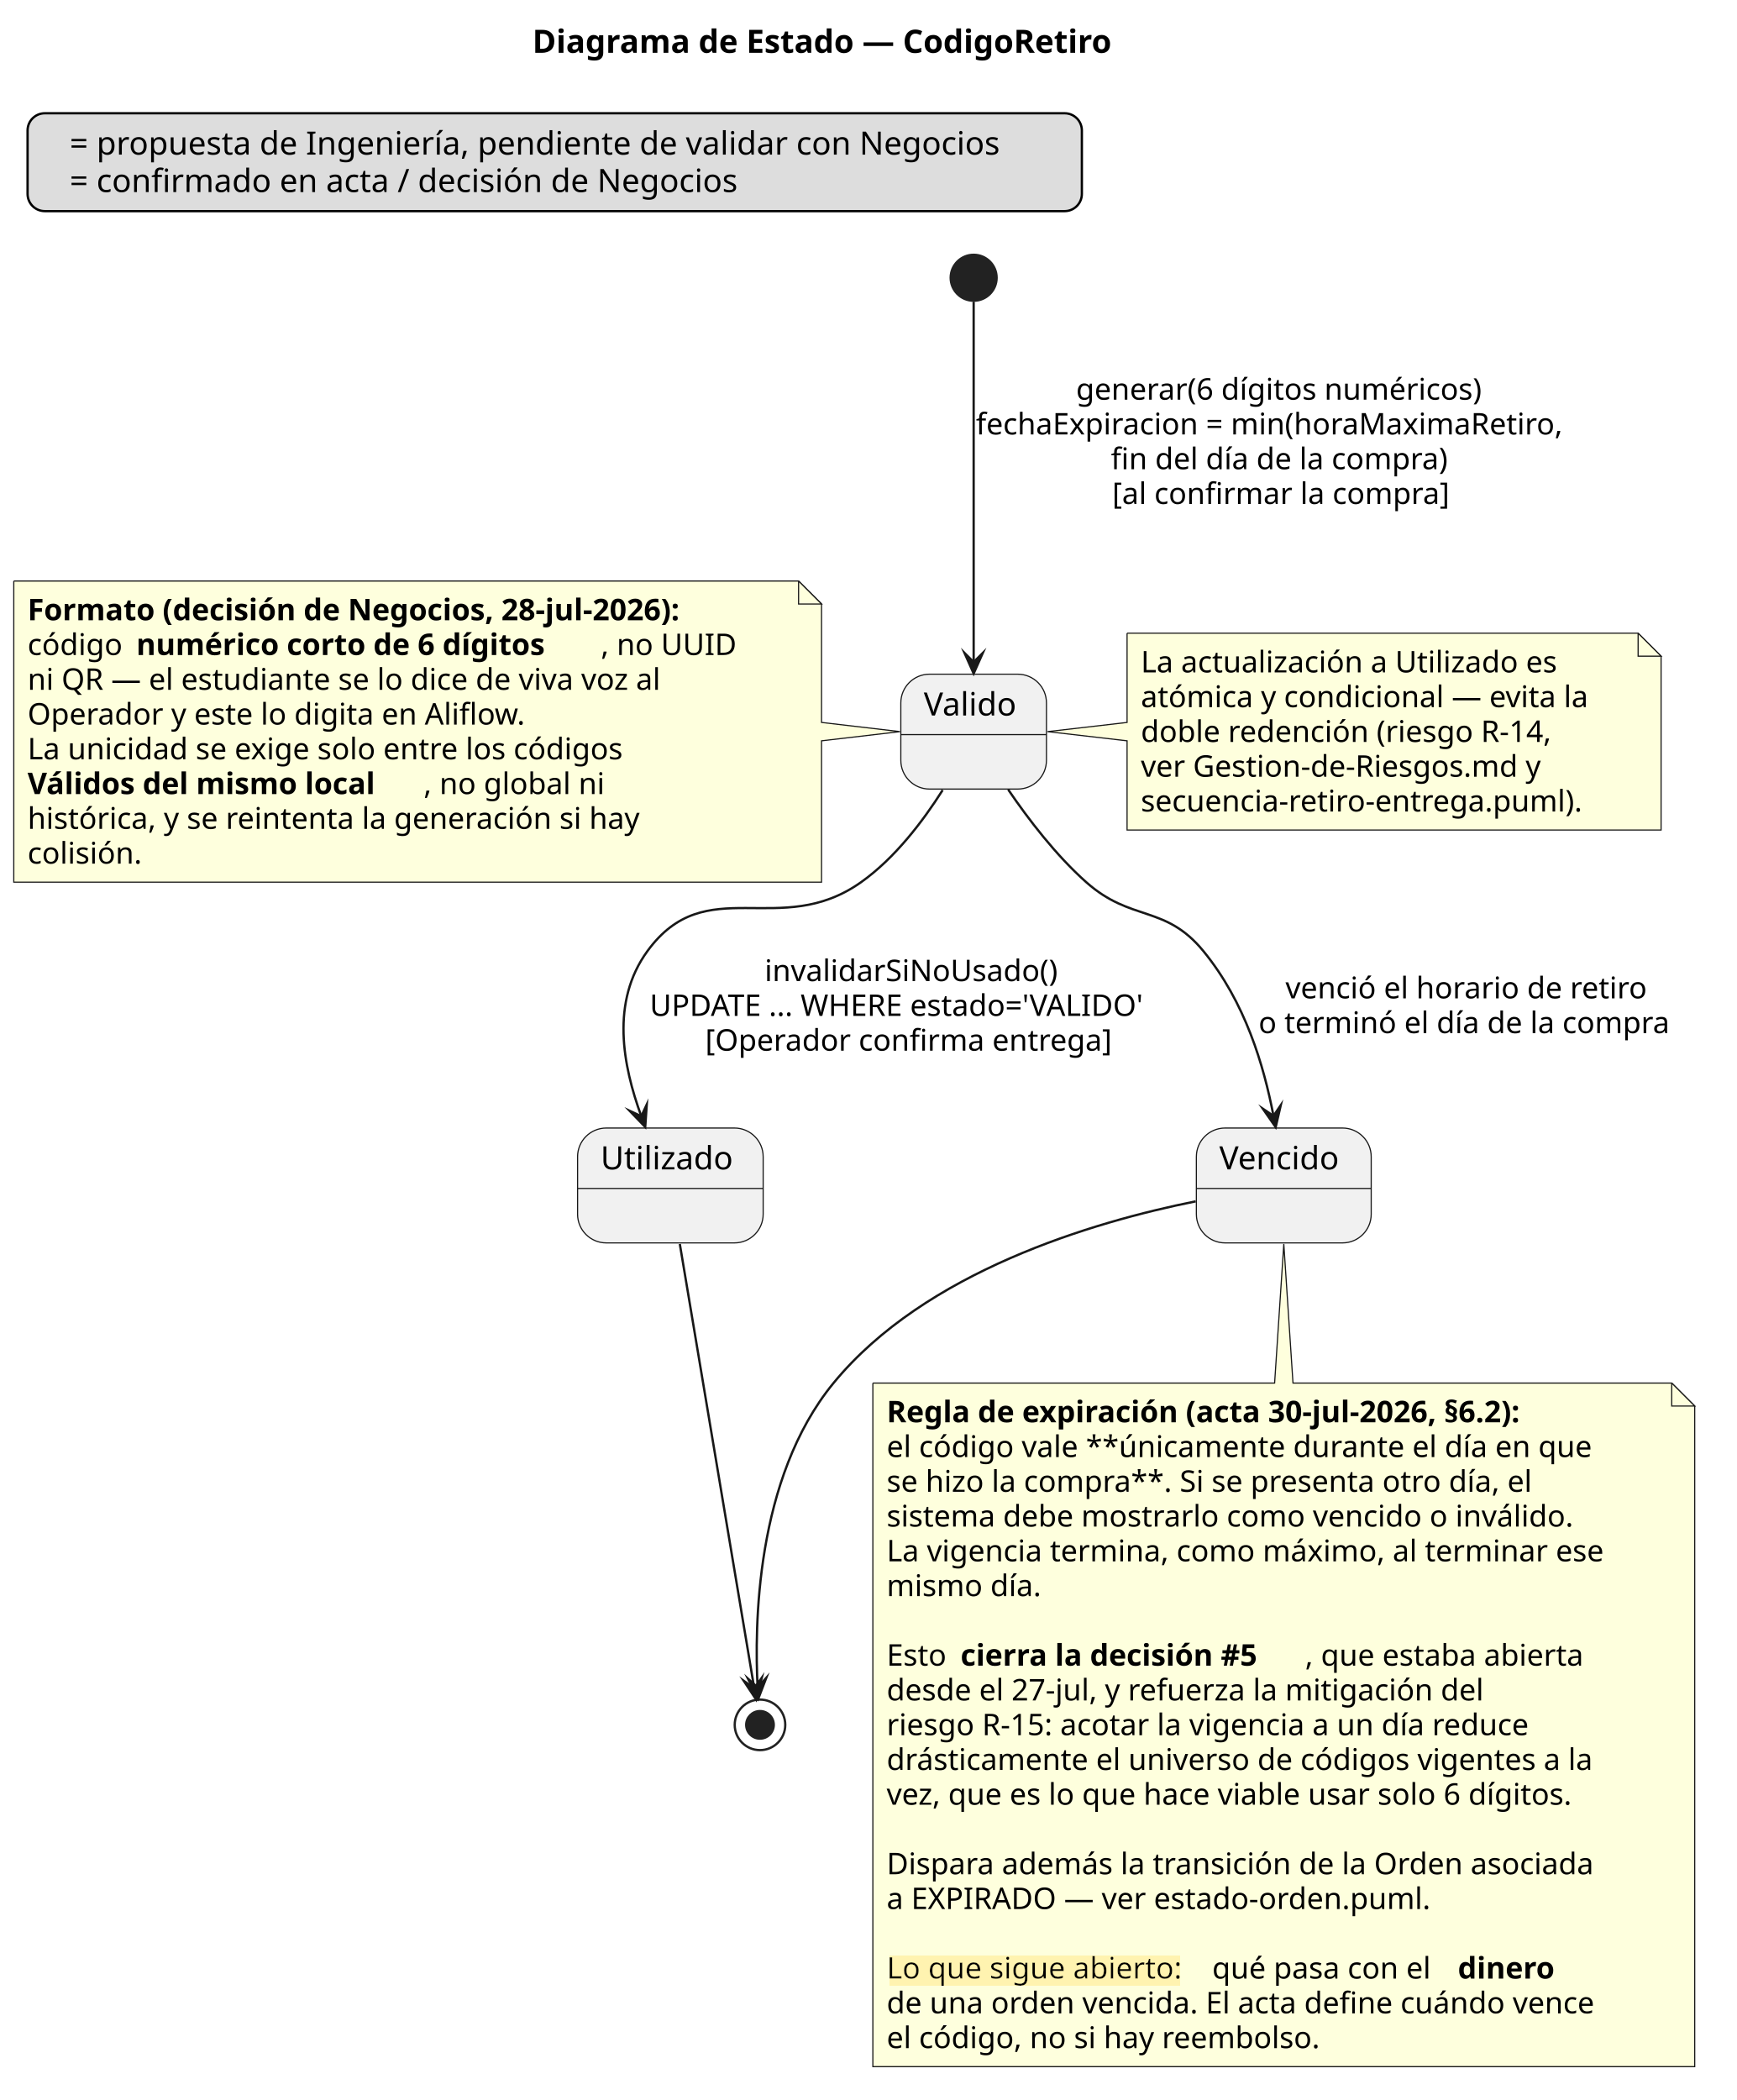
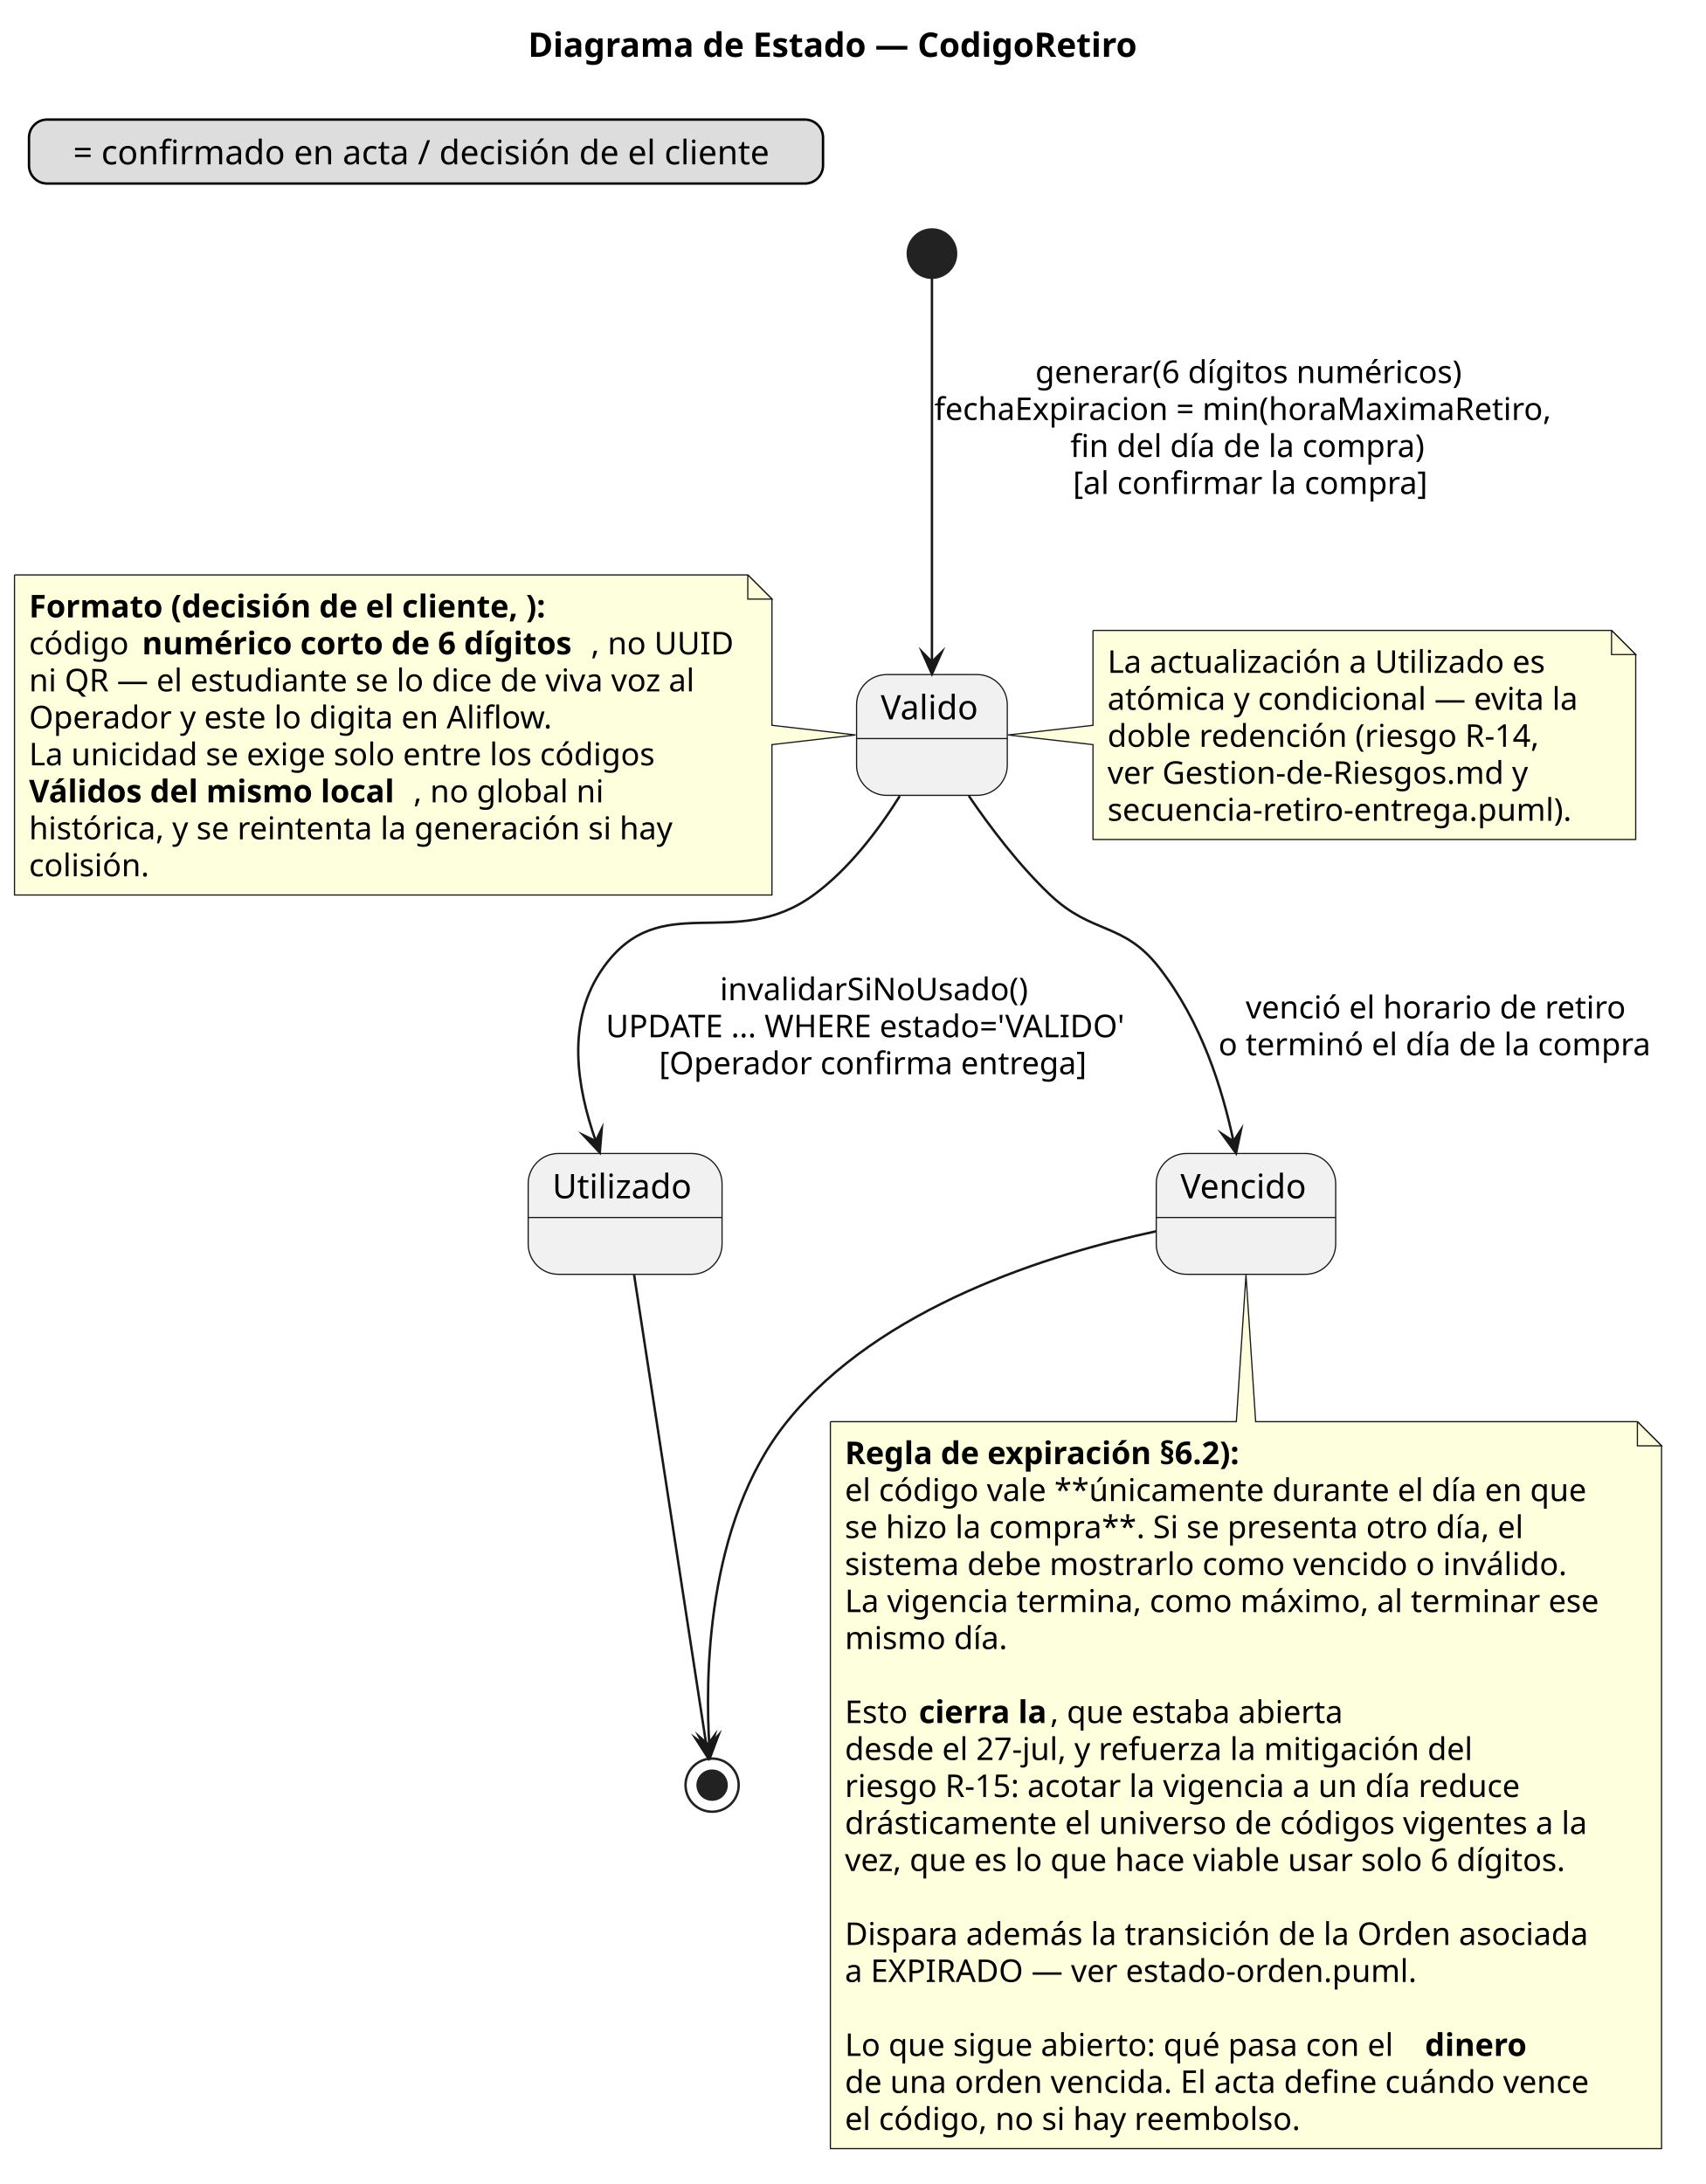
- <svg xmlns="http://www.w3.org/2000/svg" version="1.1" data-diagram-type="STATE" style="width:756px;height:914px;background:#FFFFFF;" width="756px" height="914px" viewBox="0 0 756 914" zoomAndPan="magnify" preserveAspectRatio="none" contentStyleType="text/css">
+ <svg xmlns="http://www.w3.org/2000/svg" contentStyleType="text/css" data-diagram-type="STATE" height="904px" preserveAspectRatio="none" style="width:706px;height:904px;background:#FFFFFF;" version="1.1" viewBox="0 0 706 904" width="706px" zoomAndPan="magnify">
  <defs>
-     <filter id="b2jfjqkpe7c200" x="0" y="0" width="1" height="1">
-       <feFlood flood-color="#FFF3B0" result="flood" />
-       <feComposite in="SourceGraphic" in2="flood" operator="over" />
-     </filter>
-     <filter id="b2jfjqkpe7c201" x="0" y="0" width="1" height="1">
+     <filter height="1" id="b1wcg31xz180ld0" width="1" x="0" y="0">
      <feFlood flood-color="#F1F1F1" result="flood" />
      <feComposite in="SourceGraphic" in2="flood" operator="over" />
    </filter>
  </defs>
-   <g font-family="sans-serif" lengthAdjust="spacing">
-     <g class="title" data-source-line="1">
-       <text x="231.723" y="22.995" fill="#000" font-size="14" textLength="285.605" font-weight="700">Diagrama de Estado — CodigoRetiro</text>
+   <g>
+     <g class="title" data-source-line="2">
+       <text fill="#000000" font-family="sans-serif" font-size="14" font-weight="700" lengthAdjust="spacing" textLength="262.22" x="218.57" y="23.535">Diagrama de Estado — CodigoRetiro</text>
    </g>
-     <g class="legend" data-source-line="8">
-       <rect x="12" y="49.297" width="458.902" height="42.594" fill="#DDD" style="stroke:#000;stroke-width:1;" rx="7.5" ry="7.5" />
-       <text x="17" y="67.292" fill="#000" font-size="14" textLength="8.9" filter="url(#b2jfjqkpe7c200)">  </text>
-       <text x="30.351" y="67.292" fill="#000" font-size="14" textLength="435.552">= propuesta de Ingeniería, pendiente de validar con Negocios</text>
-       <text x="17" y="83.589" fill="#000" font-size="14" textLength="8.9" filter="url(#b2jfjqkpe7c201)">  </text>
-       <text x="30.351" y="83.589" fill="#000" font-size="14" textLength="314.002">= confirmado en acta / decisión de Negocios</text>
+     <g class="legend" data-source-line="4">
+       <rect fill="#DDDDDD" height="26.488" rx="7.5" ry="7.5" style="stroke:#000000;stroke-width:1;" width="328.698" x="12" y="49.488" />
+       <text fill="#000000" filter="url(#b1wcg31xz180ld0)" font-family="sans-serif" font-size="14" lengthAdjust="spacing" textLength="8.859" x="17" y="68.023">  </text>
+       <text fill="#000000" font-family="sans-serif" font-size="14" lengthAdjust="spacing" textLength="305.409" x="30.289" y="68.023">= confirmado en acta / decisión de el cliente</text>
    </g>
-     <g class="start_entity" data-qualified-name=".start." id="ent0001" data-source-line="13">
-       <ellipse cx="423.8" cy="120.891" rx="10" ry="10" fill="#222" style="stroke:#222;stroke-width:1;" />
+     <g class="start_entity" data-qualified-name=".start." data-source-line="8" id="ent0001">
+       <ellipse cx="385.78" cy="104.977" fill="#222222" rx="10" ry="10" style="stroke:#222222;stroke-width:1;" />
    </g>
-     <g class="entity" data-qualified-name="Valido" id="ent0002" data-source-line="13">
-       <rect x="392.1" y="293.431" width="63.388" height="50" fill="#F1F1F1" style="stroke:#181818;stroke-width:0.5;" rx="12.5" ry="12.5" />
-       <line x1="392.1" y1="319.728" x2="455.488" y2="319.728" style="stroke:#181818;stroke-width:0.5;" />
-       <text x="402.1" y="311.426" fill="#000" font-size="14" textLength="43.388">Valido</text>
+     <g class="entity" data-qualified-name="Valido" data-source-line="8" id="ent0002">
+       <rect fill="#F1F1F1" height="50" rx="12.5" ry="12.5" style="stroke:#181818;stroke-width:0.5;" width="62.39" x="354.58" y="279.217" />
+       <line style="stroke:#181818;stroke-width:0.5;" x1="354.58" x2="416.97" y1="305.705" y2="305.705" />
+       <text fill="#000000" font-family="sans-serif" font-size="14" lengthAdjust="spacing" textLength="42.39" x="364.58" y="297.752">Valido</text>
    </g>
-     <g class="entity" data-qualified-name="Utilizado" id="ent0004" data-source-line="15">
-       <rect x="251.4" y="490.961" width="80.785" height="50" fill="#F1F1F1" style="stroke:#181818;stroke-width:0.5;" rx="12.5" ry="12.5" />
-       <line x1="251.4" y1="517.258" x2="332.185" y2="517.258" style="stroke:#181818;stroke-width:0.5;" />
-       <text x="261.4" y="508.956" fill="#000" font-size="14" textLength="60.785">Utilizado</text>
+     <g class="entity" data-qualified-name="Utilizado" data-source-line="10" id="ent0004">
+       <rect fill="#F1F1F1" height="50" rx="12.5" ry="12.5" style="stroke:#181818;stroke-width:0.5;" width="80.245" x="218.65" y="477.457" />
+       <line style="stroke:#181818;stroke-width:0.5;" x1="218.65" x2="298.895" y1="503.945" y2="503.945" />
+       <text fill="#000000" font-family="sans-serif" font-size="14" lengthAdjust="spacing" textLength="60.245" x="228.65" y="495.992">Utilizado</text>
    </g>
-     <g class="entity" data-qualified-name="Vencido" id="ent0006" data-source-line="17">
-       <rect x="520.74" y="490.961" width="76.103" height="50" fill="#F1F1F1" style="stroke:#181818;stroke-width:0.5;" rx="12.5" ry="12.5" />
-       <line x1="520.74" y1="517.258" x2="596.843" y2="517.258" style="stroke:#181818;stroke-width:0.5;" />
-       <text x="530.74" y="508.956" fill="#000" font-size="14" textLength="56.103">Vencido</text>
+     <g class="entity" data-qualified-name="Vencido" data-source-line="12" id="ent0006">
+       <rect fill="#F1F1F1" height="50" rx="12.5" ry="12.5" style="stroke:#181818;stroke-width:0.5;" width="74.27" x="478.64" y="477.457" />
+       <line style="stroke:#181818;stroke-width:0.5;" x1="478.64" x2="552.91" y1="503.945" y2="503.945" />
+       <text fill="#000000" font-family="sans-serif" font-size="14" lengthAdjust="spacing" textLength="54.27" x="488.64" y="495.992">Vencido</text>
    </g>
-     <g class="end_entity" data-qualified-name=".end." id="ent0008" data-source-line="19">
-       <ellipse cx="330.8" cy="750.721" rx="11" ry="11" fill="none" style="stroke:#222;stroke-width:1;" />
-       <ellipse cx="330.8" cy="750.721" rx="6" ry="6" fill="#222" style="stroke:#222;stroke-width:1;" />
+     <g class="end_entity" data-qualified-name=".end." data-source-line="14" id="ent0008">
+       <ellipse cx="294.78" cy="738.907" fill="none" rx="11" ry="11" style="stroke:#222222;stroke-width:1;" />
+       <ellipse cx="294.78" cy="738.907" fill="#222222" rx="6" ry="6" style="stroke:#222222;stroke-width:1;" />
    </g>
-     <g class="entity" data-qualified-name="GMN11" id="ent0012" data-source-line="23">
-       <path d="M490.58,275.591 L490.58,314.431 L455.96,318.431 L490.58,322.431 L490.58,361.255 A0,0 0 0 0 490.58,361.255 L723.02,361.255 A0,0 0 0 0 723.02,361.255 L723.02,285.591 L713.02,275.591 L490.58,275.591 A0,0 0 0 0 490.58,275.591" style="stroke:#181818;stroke-width:0.5;" fill="#FEFFDD" />
-       <path d="M713.02,275.591 L713.02,285.591 L723.02,285.591 L713.02,275.591" style="stroke:#181818;stroke-width:0.5;" fill="#FEFFDD" />
-       <text x="496.58" y="292.658" fill="#000" font-size="13" textLength="196.301">La actualización a Utilizado es</text>
-       <text x="496.58" y="307.79" fill="#000" font-size="13" textLength="211.44">atómica y condicional — evita la</text>
-       <text x="496.58" y="322.923" fill="#000" font-size="13" textLength="192.651">doble redención (riesgo R-14,</text>
-       <text x="496.58" y="338.056" fill="#000" font-size="13" textLength="187.814">ver Gestion-de-Riesgos.md y</text>
-       <text x="496.58" y="353.189" fill="#000" font-size="13" textLength="206.851">secuencia-retiro-entrega.puml).</text>
+     <g class="entity" data-qualified-name="GMN11" data-source-line="18" id="ent0012">
+       <path d="M452.45,260.937 L452.45,300.217 L417.24,304.217 L452.45,308.217 L452.45,347.489 A0,0 0 0 0 452.45,347.489 L677.102,347.489 A0,0 0 0 0 677.102,347.489 L677.102,270.937 L667.102,260.937 L452.45,260.937 A0,0 0 0 0 452.45,260.937" fill="#FEFFDD" style="stroke:#181818;stroke-width:0.5;" />
+       <path d="M667.102,260.937 L667.102,270.937 L677.102,270.937 L667.102,260.937" fill="#FEFFDD" style="stroke:#181818;stroke-width:0.5;" />
+       <text fill="#000000" font-family="sans-serif" font-size="13" lengthAdjust="spacing" textLength="190.119" x="458.45" y="278.505">La actualización a Utilizado es</text>
+       <text fill="#000000" font-family="sans-serif" font-size="13" lengthAdjust="spacing" textLength="202.884" x="458.45" y="293.815">atómica y condicional — evita la</text>
+       <text fill="#000000" font-family="sans-serif" font-size="13" lengthAdjust="spacing" textLength="189.776" x="458.45" y="309.126">doble redención (riesgo R-14,</text>
+       <text fill="#000000" font-family="sans-serif" font-size="13" lengthAdjust="spacing" textLength="185.713" x="458.45" y="324.437">ver Gestion-de-Riesgos.md y</text>
+       <text fill="#000000" font-family="sans-serif" font-size="13" lengthAdjust="spacing" textLength="203.652" x="458.45" y="339.747">secuencia-retiro-entrega.puml).</text>
    </g>
-     <g class="entity" data-qualified-name="GMN14" id="ent0015" data-source-line="31">
-       <path d="M6,252.891 L6,383.953 A0,0 0 0 0 6,383.953 L357.592,383.953 A0,0 0 0 0 357.592,383.953 L357.592,322.431 L391.74,318.431 L357.592,314.431 L357.592,262.891 L347.592,252.891 L6,252.891 A0,0 0 0 0 6,252.891" style="stroke:#181818;stroke-width:0.5;" fill="#FEFFDD" />
-       <path d="M347.592,252.891 L347.592,262.891 L357.592,262.891 L347.592,252.891" style="stroke:#181818;stroke-width:0.5;" fill="#FEFFDD" />
-       <text x="12" y="269.958" fill="#000" font-size="13" textLength="330.592" font-weight="700">Formato (decisión de Negocios, 28-jul-2026):</text>
-       <text x="12" y="285.09" fill="#000" font-size="13" textLength="43.17">código</text>
-       <text x="59.303" y="285.09" fill="#000" font-size="13" textLength="202.249" font-weight="700">numérico corto de 6 dígitos</text>
-       <text x="261.552" y="285.09" fill="#000" font-size="13" textLength="61.464">, no UUID</text>
-       <text x="12" y="300.223" fill="#000" font-size="13" textLength="301.063">ni QR — el estudiante se lo dice de viva voz al</text>
-       <text x="12" y="315.356" fill="#000" font-size="13" textLength="233.314">Operador y este lo digita en Aliflow.</text>
-       <text x="12" y="330.489" fill="#000" font-size="13" textLength="279.03">La unicidad se exige solo entre los códigos</text>
-       <text x="12" y="345.622" fill="#000" font-size="13" textLength="172.415" font-weight="700">Válidos del mismo local</text>
-       <text x="184.415" y="345.622" fill="#000" font-size="13" textLength="84.221">, no global ni</text>
-       <text x="12" y="360.754" fill="#000" font-size="13" textLength="289.472">histórica, y se reintenta la generación si hay</text>
-       <text x="12" y="375.887" fill="#000" font-size="13" textLength="53.035">colisión.</text>
+     <g class="entity" data-qualified-name="GMN14" data-source-line="26" id="ent0015">
+       <path d="M6,237.977 L6,370.461 A0,0 0 0 0 6,370.461 L319.551,370.461 A0,0 0 0 0 319.551,370.461 L319.551,308.217 L354.18,304.217 L319.551,300.217 L319.551,247.977 L309.551,237.977 L6,237.977 A0,0 0 0 0 6,237.977" fill="#FEFFDD" style="stroke:#181818;stroke-width:0.5;" />
+       <path d="M309.551,237.977 L309.551,247.977 L319.551,247.977 L309.551,237.977" fill="#FEFFDD" style="stroke:#181818;stroke-width:0.5;" />
+       <text fill="#000000" font-family="sans-serif" font-size="13" font-weight="700" lengthAdjust="spacing" textLength="221.267" x="12" y="255.545">Formato (decisión de el cliente, ):</text>
+       <text fill="#000000" font-family="sans-serif" font-size="13" lengthAdjust="spacing" textLength="42.675" x="12" y="270.856">código</text>
+       <text fill="#000000" font-family="sans-serif" font-size="13" font-weight="700" lengthAdjust="spacing" textLength="185.872" x="58.789" y="270.856">numérico corto de 6 dígitos</text>
+       <text fill="#000000" font-family="sans-serif" font-size="13" lengthAdjust="spacing" textLength="59.89" x="244.661" y="270.856">, no UUID</text>
+       <text fill="#000000" font-family="sans-serif" font-size="13" lengthAdjust="spacing" textLength="289.859" x="12" y="286.166">ni QR — el estudiante se lo dice de viva voz al</text>
+       <text fill="#000000" font-family="sans-serif" font-size="13" lengthAdjust="spacing" textLength="226.992" x="12" y="301.477">Operador y este lo digita en Aliflow.</text>
+       <text fill="#000000" font-family="sans-serif" font-size="13" lengthAdjust="spacing" textLength="271.711" x="12" y="316.787">La unicidad se exige solo entre los códigos</text>
+       <text fill="#000000" font-family="sans-serif" font-size="13" font-weight="700" lengthAdjust="spacing" textLength="159.174" x="12" y="332.098">Válidos del mismo local</text>
+       <text fill="#000000" font-family="sans-serif" font-size="13" lengthAdjust="spacing" textLength="83.3" x="171.174" y="332.098">, no global ni</text>
+       <text fill="#000000" font-family="sans-serif" font-size="13" lengthAdjust="spacing" textLength="277.373" x="12" y="347.408">histórica, y se reintenta la generación si hay</text>
+       <text fill="#000000" font-family="sans-serif" font-size="13" lengthAdjust="spacing" textLength="52.711" x="12" y="362.719">colisión.</text>
    </g>
-     <g class="entity" data-qualified-name="GMN17" id="ent0018" data-source-line="42">
-       <path d="M379.93,601.961 L379.93,899.484 A0,0 0 0 0 379.93,899.484 L737.654,899.484 A0,0 0 0 0 737.654,899.484 L737.654,611.961 L727.654,601.961 L562.8,601.961 L558.8,541.431 L554.8,601.961 L379.93,601.961 A0,0 0 0 0 379.93,601.961" style="stroke:#181818;stroke-width:0.5;" fill="#FEFFDD" />
-       <path d="M727.654,601.961 L727.654,611.961 L737.654,611.961 L727.654,601.961" style="stroke:#181818;stroke-width:0.5;" fill="#FEFFDD" />
-       <text x="385.93" y="619.028" fill="#000" font-size="13" textLength="324.854" font-weight="700">Regla de expiración (acta 30-jul-2026, §6.2):</text>
-       <text x="385.93" y="634.16" fill="#000" font-size="13" textLength="328.612">el código vale **únicamente durante el día en que</text>
-       <text x="385.93" y="649.293" fill="#000" font-size="13" textLength="302.853">se hizo la compra**. Si se presenta otro día, el</text>
-       <text x="385.93" y="664.426" fill="#000" font-size="13" textLength="320.525">sistema debe mostrarlo como vencido o inválido.</text>
-       <text x="385.93" y="679.559" fill="#000" font-size="13" textLength="336.724">La vigencia termina, como máximo, al terminar ese</text>
-       <text x="385.93" y="694.692" fill="#000" font-size="13" textLength="71.76">mismo día.</text>
-       <text x="385.93" y="709.824" fill="#000" font-size="13"> </text>
-       <text x="385.93" y="724.957" fill="#000" font-size="13" textLength="28.038">Esto</text>
-       <text x="418.1" y="724.957" fill="#000" font-size="13" textLength="149.982" font-weight="700">cierra la decisión #5</text>
-       <text x="568.082" y="724.957" fill="#000" font-size="13" textLength="131.308">, que estaba abierta</text>
-       <text x="385.93" y="740.09" fill="#000" font-size="13" textLength="282.217">desde el 27-jul, y refuerza la mitigación del</text>
-       <text x="385.93" y="755.223" fill="#000" font-size="13" textLength="304.465">riesgo R-15: acotar la vigencia a un día reduce</text>
-       <text x="385.93" y="770.356" fill="#000" font-size="13" textLength="331.944">drásticamente el universo de códigos vigentes a la</text>
-       <text x="385.93" y="785.488" fill="#000" font-size="13" textLength="324.34">vez, que es lo que hace viable usar solo 6 dígitos.</text>
-       <text x="385.93" y="800.621" fill="#000" font-size="13"> </text>
-       <text x="385.93" y="815.754" fill="#000" font-size="13" textLength="331.563">Dispara además la transición de la Orden asociada</text>
-       <text x="385.93" y="830.887" fill="#000" font-size="13" textLength="253.043">a EXPIRADO — ver estado-orden.puml.</text>
-       <text x="385.93" y="846.02" fill="#000" font-size="13"> </text>
-       <text x="385.93" y="861.153" fill="#000" font-size="13" textLength="137.56" filter="url(#b2jfjqkpe7c200)">Lo que sigue abierto:</text>
-       <text x="527.622" y="861.153" fill="#000" font-size="13" textLength="102.794">qué pasa con el</text>
-       <text x="634.549" y="861.153" fill="#000" font-size="13" textLength="47.176" font-weight="700">dinero</text>
-       <text x="385.93" y="876.285" fill="#000" font-size="13" textLength="334.134">de una orden vencida. El acta define cuándo vence</text>
-       <text x="385.93" y="891.418" fill="#000" font-size="13" textLength="202.731">el código, no si hay reembolso.</text>
+     <g class="entity" data-qualified-name="GMN17" data-source-line="37" id="ent0018">
+       <path d="M343.74,588.457 L343.74,889.357 A0,0 0 0 0 343.74,889.357 L687.804,889.357 A0,0 0 0 0 687.804,889.357 L687.804,598.457 L677.804,588.457 L519.78,588.457 L515.78,527.667 L511.78,588.457 L343.74,588.457 A0,0 0 0 0 343.74,588.457" fill="#FEFFDD" style="stroke:#181818;stroke-width:0.5;" />
+       <path d="M677.804,588.457 L677.804,598.457 L687.804,598.457 L677.804,588.457" fill="#FEFFDD" style="stroke:#181818;stroke-width:0.5;" />
+       <text fill="#000000" font-family="sans-serif" font-size="13" font-weight="700" lengthAdjust="spacing" textLength="172.764" x="349.74" y="606.025">Regla de expiración §6.2):</text>
+       <text fill="#000000" font-family="sans-serif" font-size="13" lengthAdjust="spacing" textLength="315.148" x="349.74" y="621.336">el código vale **únicamente durante el día en que</text>
+       <text fill="#000000" font-family="sans-serif" font-size="13" lengthAdjust="spacing" textLength="292.932" x="349.74" y="636.646">se hizo la compra**. Si se presenta otro día, el</text>
+       <text fill="#000000" font-family="sans-serif" font-size="13" lengthAdjust="spacing" textLength="310.039" x="349.74" y="651.957">sistema debe mostrarlo como vencido o inválido.</text>
+       <text fill="#000000" font-family="sans-serif" font-size="13" lengthAdjust="spacing" textLength="323.064" x="349.74" y="667.267">La vigencia termina, como máximo, al terminar ese</text>
+       <text fill="#000000" font-family="sans-serif" font-size="13" lengthAdjust="spacing" textLength="69.989" x="349.74" y="682.578">mismo día.</text>
+       <text fill="#000000" font-family="sans-serif" font-size="13" lengthAdjust="spacing" textLength="4.113" x="349.74" y="697.888"> </text>
+       <text fill="#000000" font-family="sans-serif" font-size="13" lengthAdjust="spacing" textLength="26.52" x="349.74" y="713.199">Esto</text>
+       <text fill="#000000" font-family="sans-serif" font-size="13" font-weight="700" lengthAdjust="spacing" textLength="54.38" x="380.374" y="713.199">cierra la</text>
+       <text fill="#000000" font-family="sans-serif" font-size="13" lengthAdjust="spacing" textLength="124.941" x="434.754" y="713.199">, que estaba abierta</text>
+       <text fill="#000000" font-family="sans-serif" font-size="13" lengthAdjust="spacing" textLength="276.91" x="349.74" y="728.509">desde el 27-jul, y refuerza la mitigación del</text>
+       <text fill="#000000" font-family="sans-serif" font-size="13" lengthAdjust="spacing" textLength="295.007" x="349.74" y="743.82">riesgo R-15: acotar la vigencia a un día reduce</text>
+       <text fill="#000000" font-family="sans-serif" font-size="13" lengthAdjust="spacing" textLength="318.386" x="349.74" y="759.13">drásticamente el universo de códigos vigentes a la</text>
+       <text fill="#000000" font-family="sans-serif" font-size="13" lengthAdjust="spacing" textLength="314.425" x="349.74" y="774.441">vez, que es lo que hace viable usar solo 6 dígitos.</text>
+       <text fill="#000000" font-family="sans-serif" font-size="13" lengthAdjust="spacing" textLength="4.113" x="349.74" y="789.751"> </text>
+       <text fill="#000000" font-family="sans-serif" font-size="13" lengthAdjust="spacing" textLength="318.563" x="349.74" y="805.062">Dispara además la transición de la Orden asociada</text>
+       <text fill="#000000" font-family="sans-serif" font-size="13" lengthAdjust="spacing" textLength="245.832" x="349.74" y="820.373">a EXPIRADO — ver estado-orden.puml.</text>
+       <text fill="#000000" font-family="sans-serif" font-size="13" lengthAdjust="spacing" textLength="4.113" x="349.74" y="835.683"> </text>
+       <text fill="#000000" font-family="sans-serif" font-size="13" lengthAdjust="spacing" textLength="236.019" x="349.74" y="850.994">Lo que sigue abierto: qué pasa con el</text>
+       <text fill="#000000" font-family="sans-serif" font-size="13" font-weight="700" lengthAdjust="spacing" textLength="43.209" x="589.872" y="850.994">dinero</text>
+       <text fill="#000000" font-family="sans-serif" font-size="13" lengthAdjust="spacing" textLength="318.411" x="349.74" y="866.304">de una orden vencida. El acta define cuándo vence</text>
+       <text fill="#000000" font-family="sans-serif" font-size="13" lengthAdjust="spacing" textLength="197.425" x="349.74" y="881.615">el código, no si hay reembolso.</text>
    </g>
-     <g class="link" data-entity-1="ent0001" data-entity-2="ent0002" id="lnk3" data-source-line="13" data-link-type="dependency">
-       <path d="M423.8,131.321 C423.8,160.471 423.8,244.721 423.8,288.161" style="stroke:#181818;stroke-width:1;" fill="none" id="*start*-to-Valido" />
-       <polygon points="423.8,293.161,427.8,284.161,423.8,288.161,419.8,284.161,423.8,293.161" fill="#181818" style="stroke:#181818;stroke-width:1;stroke-linejoin:miter;stroke-miterlimit:10;" />
-       <text x="468.377" y="173.958" fill="#000" font-size="13" textLength="189.344">generar(6 dígitos numéricos)</text>
-       <text x="424.8" y="189.09" fill="#000" font-size="13" textLength="276.498">fechaExpiracion = min(horaMaximaRetiro,</text>
-       <text x="483.544" y="204.223" fill="#000" font-size="13" textLength="159.009">fin del día de la compra)</text>
-       <text x="484.113" y="219.356" fill="#000" font-size="13" textLength="157.873">[al confirmar la compra]</text>
+     <g class="link" data-entity-1="ent0001" data-entity-2="ent0002" data-link-type="dependency" data-source-line="8" id="lnk3">
+       <path d="M385.78,115.217 C385.78,144.387 385.78,230.117 385.78,273.977" fill="none" id="*start*-to-Valido" style="stroke:#181818;stroke-width:1;" />
+       <polygon fill="#181818" points="385.78,278.977,389.78,269.977,385.78,273.977,381.78,269.977,385.78,278.977" style="stroke:#181818;stroke-width:1;stroke-linejoin:miter;stroke-miterlimit:10;" />
+       <text fill="#000000" font-family="sans-serif" font-size="13" lengthAdjust="spacing" textLength="182.52" x="428.56" y="158.545">generar(6 dígitos numéricos)</text>
+       <text fill="#000000" font-family="sans-serif" font-size="13" lengthAdjust="spacing" textLength="266.081" x="386.78" y="173.856">fechaExpiracion = min(horaMaximaRetiro,</text>
+       <text fill="#000000" font-family="sans-serif" font-size="13" lengthAdjust="spacing" textLength="153.524" x="443.058" y="189.166">fin del día de la compra)</text>
+       <text fill="#000000" font-family="sans-serif" font-size="13" lengthAdjust="spacing" textLength="151.334" x="444.153" y="204.477">[al confirmar la compra]</text>
    </g>
-     <g class="link" data-entity-1="ent0002" data-entity-2="ent0004" id="lnk5" data-source-line="15" data-link-type="dependency">
-       <path d="M410.31,343.881 C401.74,357.411 389.49,373.541 374.8,383.961 C339.37,409.071 307.36,378.851 281.8,413.961 C265.72,436.041 271.066,463.704 279.136,485.814" style="stroke:#181818;stroke-width:1;" fill="none" id="Valido-to-Utilizado" />
-       <polygon points="280.85,490.511,281.522,480.685,279.136,485.814,274.007,483.428,280.85,490.511" fill="#181818" style="stroke:#181818;stroke-width:1;stroke-linejoin:miter;stroke-miterlimit:10;" />
-       <text x="332.82" y="427.028" fill="#000" font-size="13" textLength="136.443">invalidarSiNoUsado()</text>
-       <text x="282.8" y="442.16" fill="#000" font-size="13" textLength="236.482">UPDATE ... WHERE estado='VALIDO'</text>
-       <text x="306.966" y="457.293" fill="#000" font-size="13" textLength="188.151">[Operador confirma entrega]</text>
+     <g class="link" data-entity-1="ent0002" data-entity-2="ent0004" data-link-type="dependency" data-source-line="10" id="lnk5">
+       <path d="M372.47,329.507 C363.87,343.217 351.55,359.697 336.78,370.457 C303.71,394.527 273.52,367.157 249.78,400.457 C233.94,422.677 238.932,450.296 246.632,472.356" fill="none" id="Valido-to-Utilizado" style="stroke:#181818;stroke-width:1;" />
+       <polygon fill="#181818" points="248.28,477.077,249.091,467.261,246.632,472.356,241.537,469.897,248.28,477.077" style="stroke:#181818;stroke-width:1;stroke-linejoin:miter;stroke-miterlimit:10;" />
+       <text fill="#000000" font-family="sans-serif" font-size="13" lengthAdjust="spacing" textLength="129.714" x="298.013" y="414.025">invalidarSiNoUsado()</text>
+       <text fill="#000000" font-family="sans-serif" font-size="13" lengthAdjust="spacing" textLength="224.18" x="250.78" y="429.336">UPDATE ... WHERE estado='VALIDO'</text>
+       <text fill="#000000" font-family="sans-serif" font-size="13" lengthAdjust="spacing" textLength="180.096" x="272.822" y="444.646">[Operador confirma entrega]</text>
    </g>
-     <g class="link" data-entity-1="ent0002" data-entity-2="ent0006" id="lnk7" data-source-line="17" data-link-type="dependency">
-       <path d="M438.83,343.651 C447.66,356.621 459.65,372.281 472.8,383.961 C492.45,401.431 507.13,393.611 523.8,413.961 C542.02,436.211 550.064,463.631 554.314,485.681" style="stroke:#181818;stroke-width:1;" fill="none" id="Valido-to-Vencido" />
-       <polygon points="555.26,490.591,557.484,480.996,554.314,485.681,549.629,482.51,555.26,490.591" fill="#181818" style="stroke:#181818;stroke-width:1;stroke-linejoin:miter;stroke-miterlimit:10;" />
-       <text x="559.527" y="434.528" fill="#000" font-size="13" textLength="168.797">venció el horario de retiro</text>
-       <text x="547.8" y="449.66" fill="#000" font-size="13" textLength="192.251">o terminó el día de la compra</text>
+     <g class="link" data-entity-1="ent0002" data-entity-2="ent0006" data-link-type="dependency" data-source-line="12" id="lnk7">
+       <path d="M401.03,329.427 C409.92,342.457 421.91,358.297 434.78,370.457 C452.24,386.967 464.99,381.507 479.78,400.457 C497.53,423.207 505.932,450.548 510.622,472.428" fill="none" id="Valido-to-Vencido" style="stroke:#181818;stroke-width:1;" />
+       <polygon fill="#181818" points="511.67,477.317,513.695,467.678,510.622,472.428,505.873,469.355,511.67,477.317" style="stroke:#181818;stroke-width:1;stroke-linejoin:miter;stroke-miterlimit:10;" />
+       <text fill="#000000" font-family="sans-serif" font-size="13" lengthAdjust="spacing" textLength="163.42" x="515.66" y="421.525">venció el horario de retiro</text>
+       <text fill="#000000" font-family="sans-serif" font-size="13" lengthAdjust="spacing" textLength="185.98" x="504.38" y="436.836">o terminó el día de la compra</text>
    </g>
-     <g class="link" data-entity-1="ent0004" data-entity-2="ent0008" id="lnk9" data-source-line="19" data-link-type="dependency">
-       <path d="M295.9,541.431 C304.34,591.851 322.553,700.54 328.303,734.81" style="stroke:#181818;stroke-width:1;" fill="none" id="Utilizado-to-*end*" />
-       <polygon points="329.13,739.741,331.586,730.203,328.303,734.81,323.696,731.527,329.13,739.741" fill="#181818" style="stroke:#181818;stroke-width:1;stroke-linejoin:miter;stroke-miterlimit:10;" />
+     <g class="link" data-entity-1="ent0004" data-entity-2="ent0008" data-link-type="dependency" data-source-line="14" id="lnk9">
+       <path d="M262.49,527.667 C270.25,578.207 287.14,688.195 292.471,722.875" fill="none" id="Utilizado-to-*end*" style="stroke:#181818;stroke-width:1;" />
+       <polygon fill="#181818" points="293.23,727.817,295.816,718.313,292.471,722.875,287.909,719.529,293.23,727.817" style="stroke:#181818;stroke-width:1;stroke-linejoin:miter;stroke-miterlimit:10;" />
    </g>
-     <g class="link" data-entity-1="ent0006" data-entity-2="ent0008" id="lnk10" data-source-line="20" data-link-type="dependency">
-       <path d="M520.45,522.871 C475.68,531.861 402.69,553.371 362.8,601.961 C328.65,643.541 328.41,708.287 329.77,734.417" style="stroke:#181818;stroke-width:1;" fill="none" id="Vencido-to-*end*" />
-       <polygon points="330.03,739.411,333.557,730.215,329.77,734.417,325.568,730.631,330.03,739.411" fill="#181818" style="stroke:#181818;stroke-width:1;stroke-linejoin:miter;stroke-miterlimit:10;" />
+     <g class="link" data-entity-1="ent0006" data-entity-2="ent0008" data-link-type="dependency" data-source-line="15" id="lnk10">
+       <path d="M478.51,509.667 C435.01,518.937 364.16,540.727 325.78,588.457 C291.73,630.787 292.029,696.166 293.619,722.526" fill="none" id="Vencido-to-*end*" style="stroke:#181818;stroke-width:1;" />
+       <polygon fill="#181818" points="293.92,727.517,297.371,718.292,293.619,722.526,289.385,718.774,293.92,727.517" style="stroke:#181818;stroke-width:1;stroke-linejoin:miter;stroke-miterlimit:10;" />
    </g>
  </g>
</svg>
